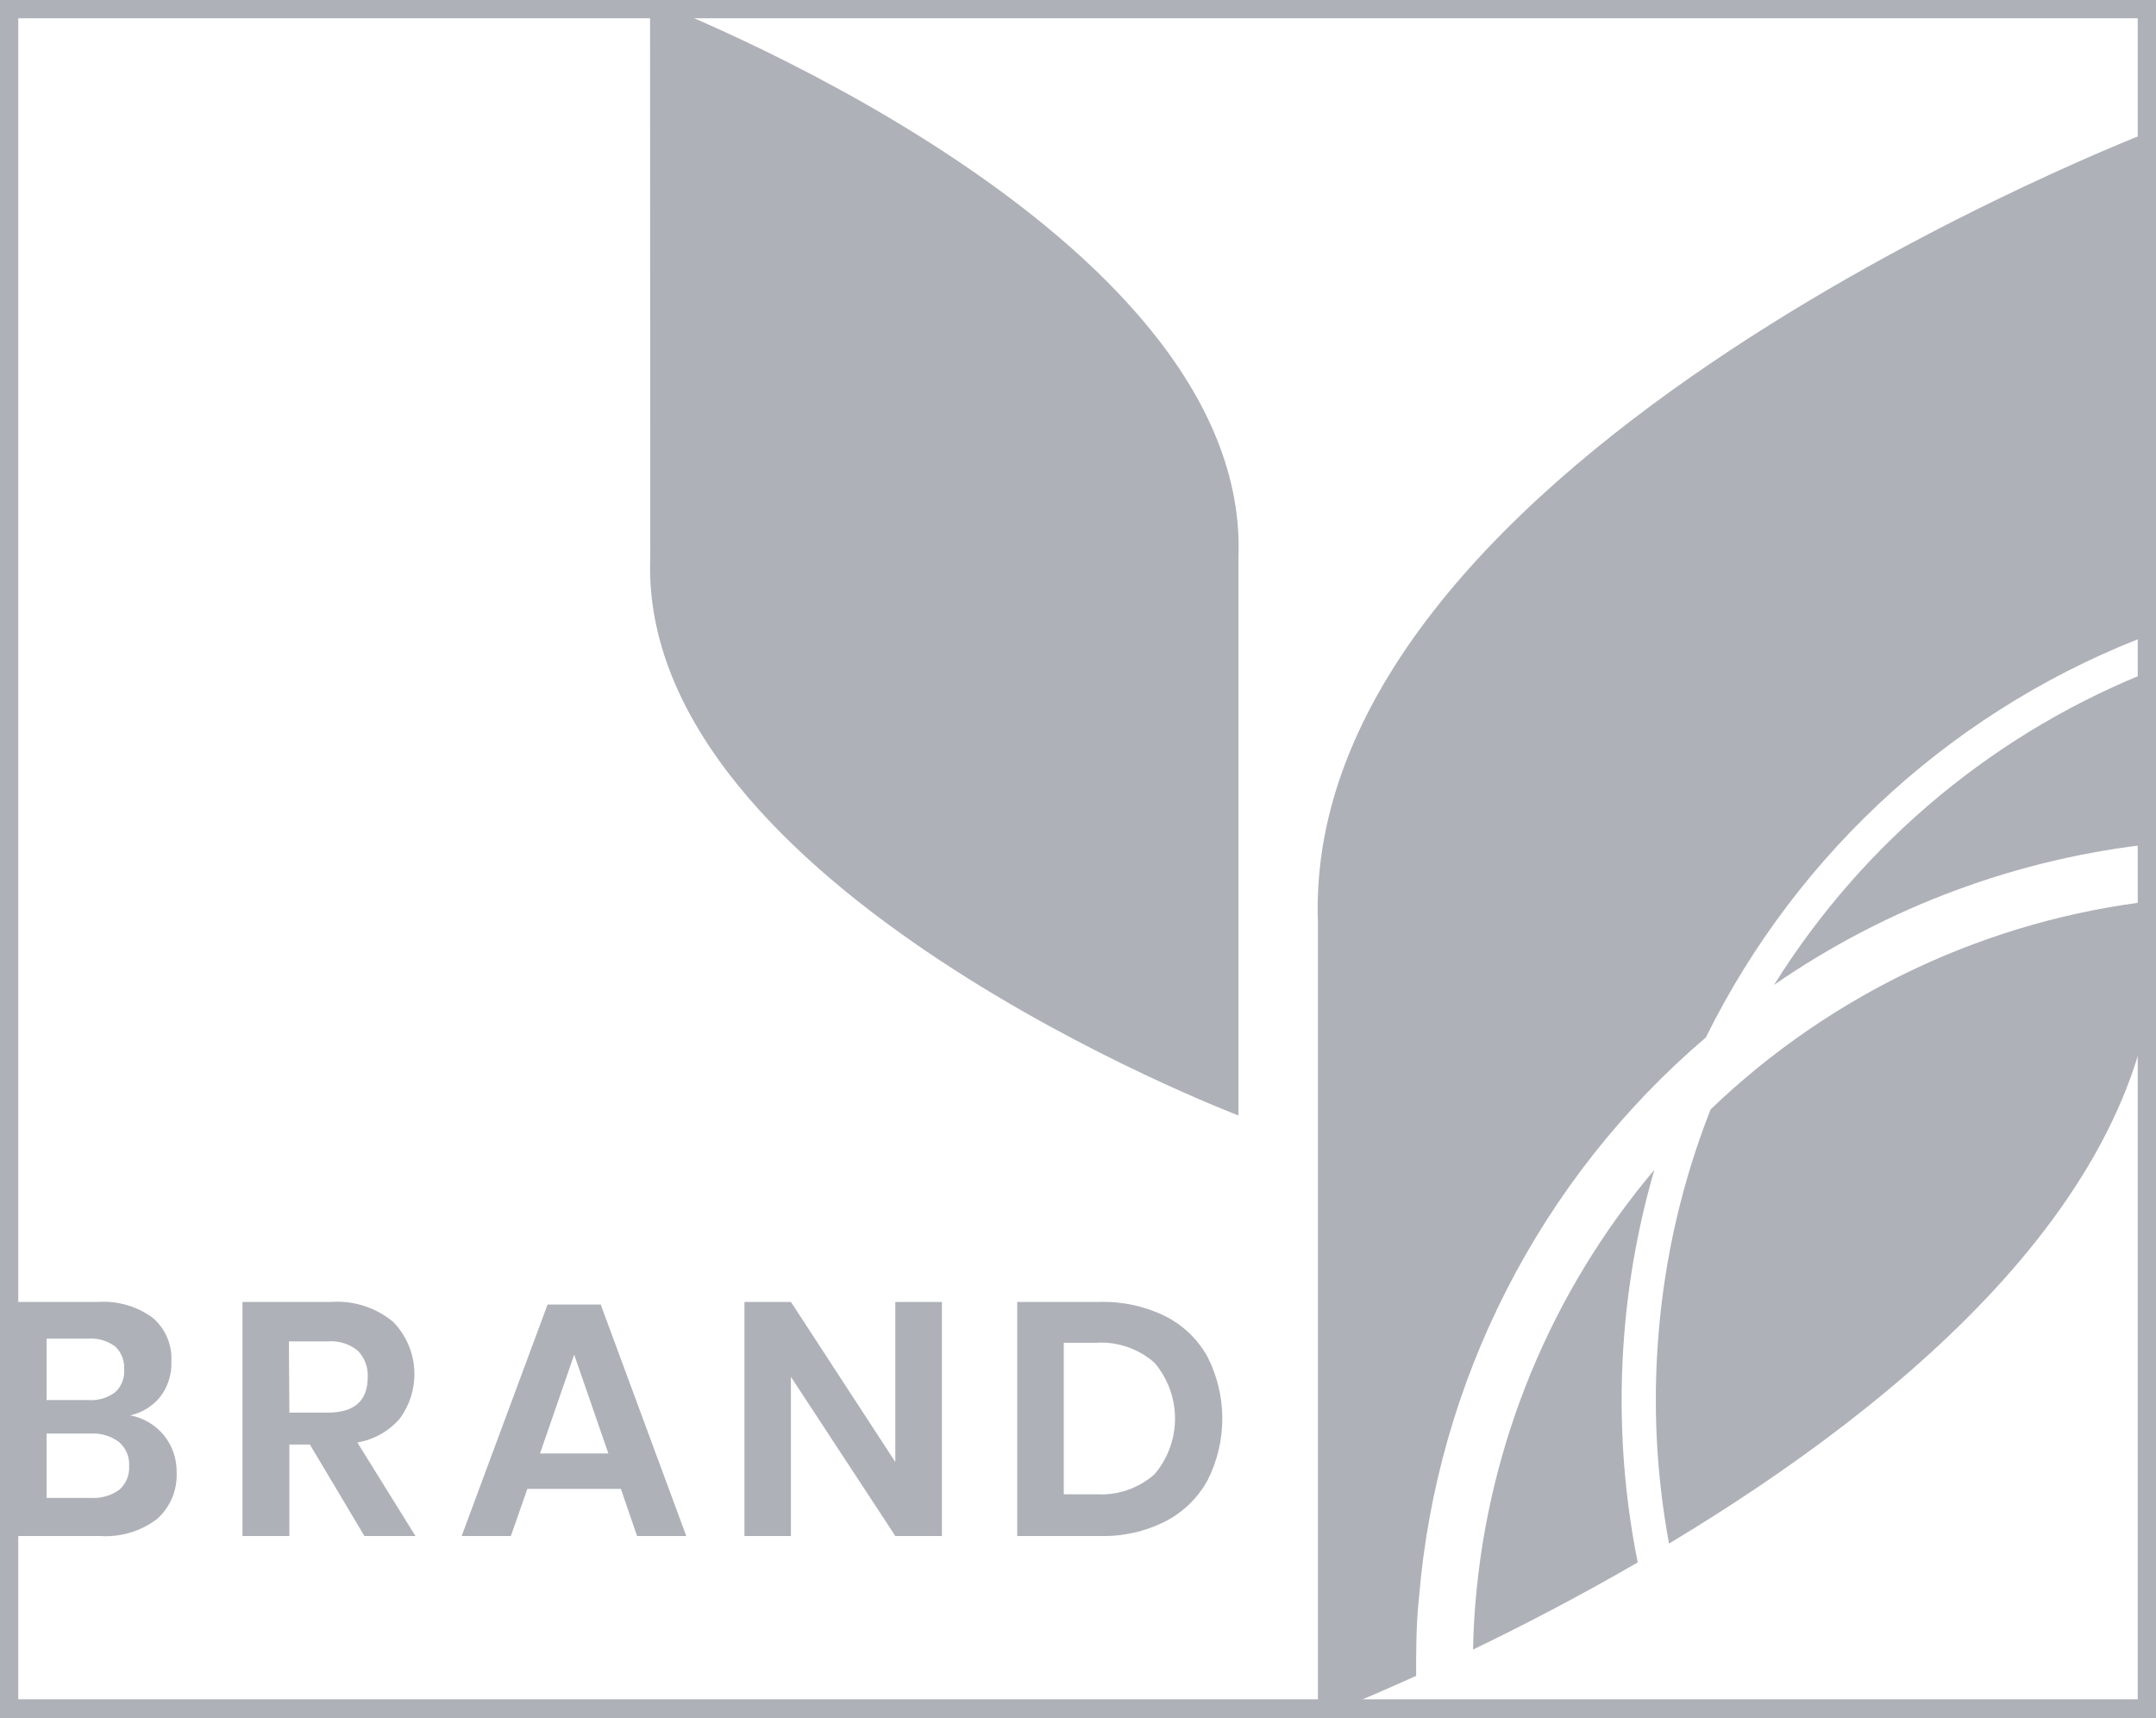
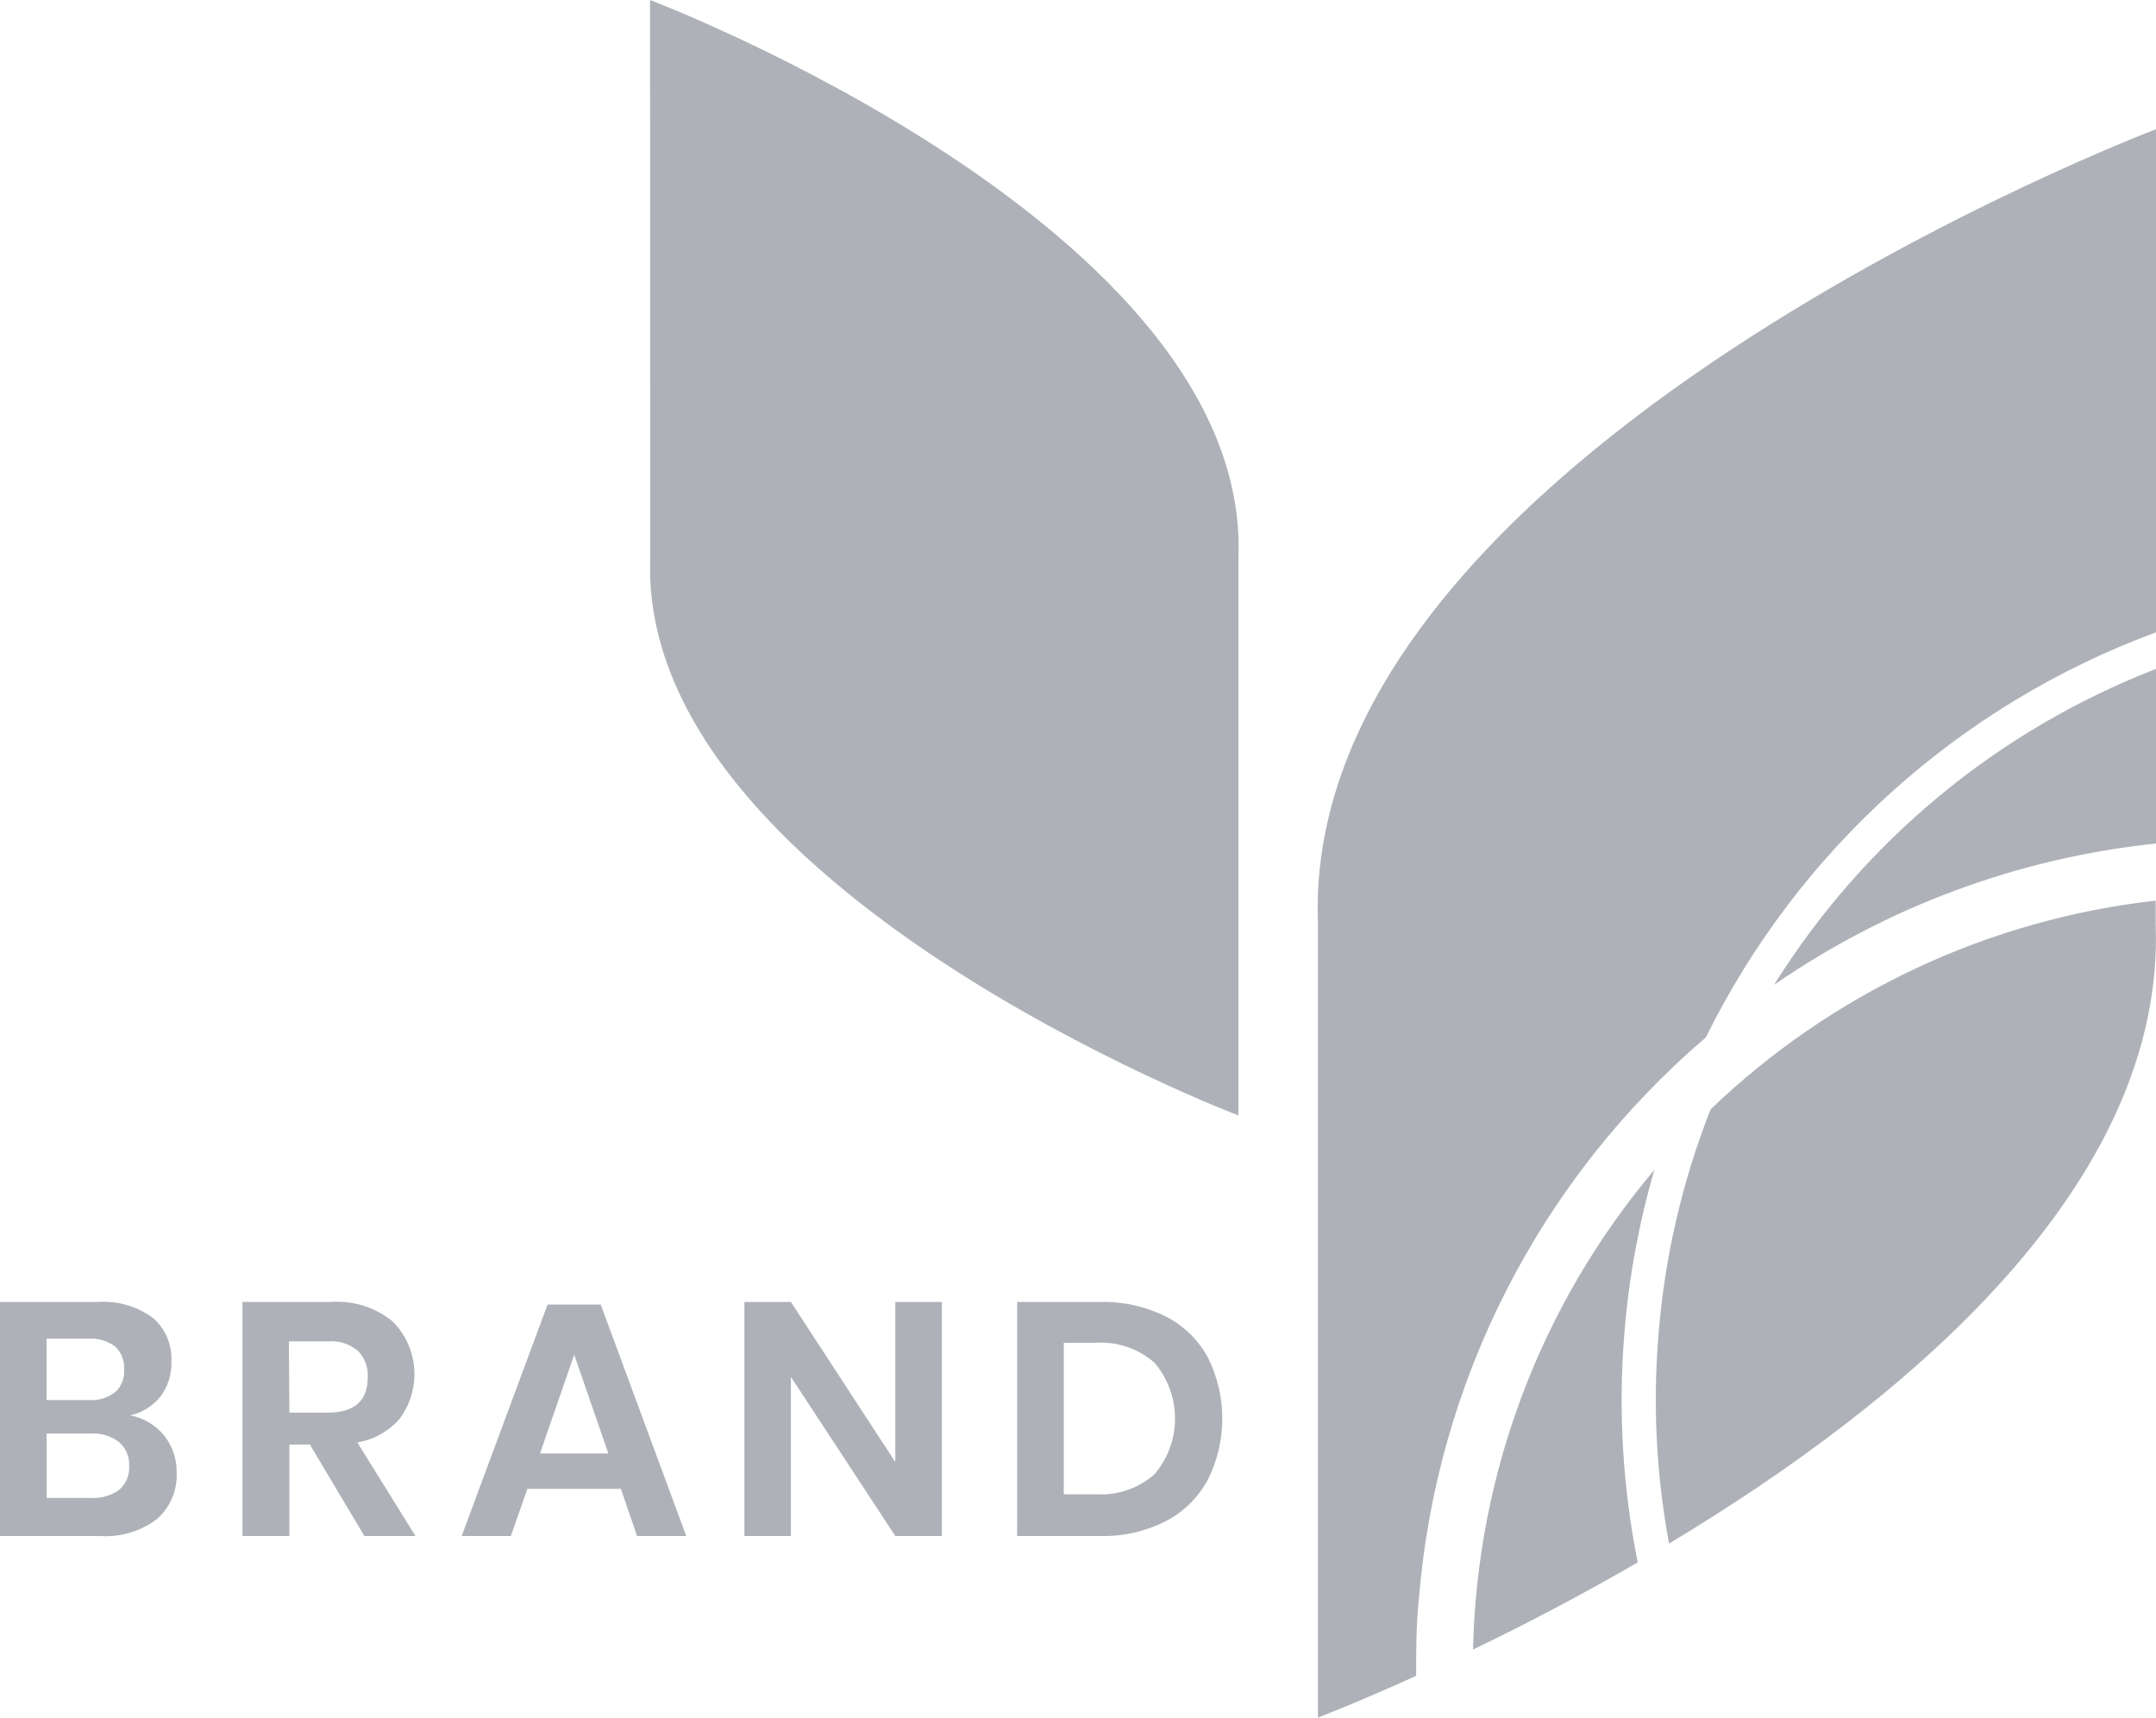
- <svg xmlns="http://www.w3.org/2000/svg" width="59" height="47" viewBox="0 0 59 47" fill="none">
-   <path d="M4.488 39.278C4.718 39.563 4.84 39.921 4.834 40.288C4.845 40.528 4.803 40.767 4.71 40.988C4.618 41.209 4.477 41.406 4.298 41.565C3.851 41.904 3.298 42.069 2.739 42.031H0V35.626H2.683C3.213 35.591 3.738 35.741 4.17 36.052C4.343 36.197 4.48 36.381 4.571 36.589C4.661 36.797 4.702 37.023 4.69 37.25C4.706 37.603 4.595 37.951 4.379 38.23C4.17 38.484 3.883 38.66 3.562 38.73C3.925 38.797 4.254 38.991 4.488 39.278ZM1.275 38.311H2.421C2.682 38.33 2.941 38.255 3.151 38.098C3.237 38.02 3.304 37.922 3.346 37.814C3.389 37.706 3.406 37.589 3.397 37.472C3.405 37.356 3.387 37.24 3.345 37.132C3.303 37.024 3.238 36.926 3.154 36.846C2.938 36.685 2.671 36.609 2.403 36.631H1.275V38.311ZM3.263 40.767C3.355 40.687 3.427 40.586 3.474 40.474C3.521 40.361 3.542 40.238 3.534 40.116C3.541 39.993 3.52 39.869 3.472 39.755C3.423 39.641 3.35 39.54 3.257 39.459C3.032 39.292 2.756 39.21 2.478 39.228H1.275V40.989H2.493C2.767 41.005 3.039 40.927 3.263 40.767Z" fill="#AFB1B8" />
-   <path d="M9.972 42.031L8.48 39.528H7.919V42.031H6.635V35.626H9.066C9.678 35.583 10.284 35.778 10.758 36.171C11.098 36.518 11.303 36.976 11.336 37.462C11.369 37.948 11.228 38.43 10.938 38.821C10.639 39.166 10.229 39.396 9.779 39.472L11.369 42.031H9.972ZM7.919 38.655H8.969C9.698 38.655 10.063 38.332 10.063 37.685C10.07 37.553 10.05 37.421 10.004 37.297C9.958 37.173 9.887 37.06 9.795 36.965C9.564 36.773 9.268 36.68 8.969 36.706H7.906L7.919 38.655Z" fill="#AFB1B8" />
-   <path d="M16.991 40.742H14.432L13.98 42.031H12.634L14.984 35.698H16.439L18.78 42.031H17.433L16.991 40.742ZM16.648 39.772L15.713 37.069L14.778 39.772H16.648Z" fill="#AFB1B8" />
-   <path d="M25.776 42.031H24.501L21.644 37.676V42.031H20.372V35.626H21.644L24.501 40.007V35.626H25.776V42.031Z" fill="#AFB1B8" />
-   <path d="M33.05 40.498C32.786 40.982 32.385 41.375 31.897 41.628C31.342 41.909 30.726 42.048 30.105 42.031H27.836V35.626H30.105C30.725 35.61 31.34 35.745 31.897 36.021C32.385 36.267 32.786 36.657 33.05 37.138C33.312 37.658 33.449 38.234 33.449 38.818C33.449 39.402 33.312 39.977 33.05 40.498ZM31.591 40.345C31.955 39.919 32.155 39.377 32.155 38.816C32.155 38.255 31.955 37.713 31.591 37.288C31.151 36.902 30.578 36.707 29.996 36.743H29.111V40.889H29.996C30.578 40.926 31.151 40.73 31.591 40.345Z" fill="#AFB1B8" />
-   <path d="M17.789 0C17.789 0 34.24 6.236 33.891 15.26V30.523C33.891 30.523 17.452 24.284 17.795 15.26L17.789 0Z" fill="#AFB1B8" />
-   <path d="M48.548 26.95C51.655 24.803 55.248 23.473 59 23.082V18.304C54.677 19.977 51.01 23.01 48.548 26.95Z" fill="#AFB1B8" />
-   <path d="M46.681 28.389C49.224 23.248 53.633 19.28 59 17.303V3.536C59 3.536 35.571 12.419 36.066 25.269V47C36.066 47 37.11 46.602 38.753 45.858C38.753 45.163 38.753 44.462 38.828 43.758C39.312 37.792 42.137 32.264 46.681 28.389Z" fill="#AFB1B8" />
-   <path d="M44.453 36.462C44.576 34.955 44.85 33.464 45.272 32.012C42.443 35.359 40.73 39.512 40.373 43.887C40.339 44.3 40.32 44.713 40.311 45.138C41.642 44.497 43.19 43.696 44.817 42.754C44.402 40.684 44.279 38.566 44.453 36.462Z" fill="#AFB1B8" />
-   <path d="M45.384 36.54C45.228 38.444 45.326 40.36 45.674 42.238C52.075 38.392 59.268 32.45 58.991 25.269V24.644C54.417 25.157 50.138 27.165 46.812 30.357C46.033 32.335 45.552 34.419 45.384 36.54Z" fill="#AFB1B8" />
-   <rect width="59" height="47" stroke="#AFB1B8" />
+ <svg xmlns="http://www.w3.org/2000/svg" width="59" height="47" fill="none">
+   <path d="M4.488 39.278c.23.285.352.643.346 1.01a1.604 1.604 0 01-.536 1.277c-.447.339-1 .504-1.559.466H0v-6.405h2.683a2.284 2.284 0 011.487.426 1.464 1.464 0 01.52 1.198c.016.353-.095.7-.311.98-.209.254-.496.43-.817.5.363.067.692.26.926.548zm-3.213-.967H2.42c.261.02.52-.056.73-.213a.761.761 0 00.246-.626.788.788 0 00-.243-.625 1.106 1.106 0 00-.751-.216H1.275v1.68zm1.988 2.456a.796.796 0 00.271-.65.81.81 0 00-.277-.658 1.18 1.18 0 00-.78-.231H1.276v1.761h1.218c.274.016.546-.062.77-.222zM9.972 42.031L8.48 39.528h-.561v2.503H6.635v-6.405h2.43a2.39 2.39 0 011.693.545 2.047 2.047 0 01.18 2.65c-.3.345-.709.575-1.159.65l1.59 2.56H9.972zM7.92 38.655h1.05c.73 0 1.094-.323 1.094-.97a.956.956 0 00-.268-.72 1.135 1.135 0 00-.826-.26H7.906l.013 1.95zM16.99 40.742h-2.558l-.452 1.29h-1.346l2.35-6.334h1.455l2.34 6.333h-1.346l-.442-1.289zm-.342-.97l-.935-2.703-.935 2.703h1.87zM25.776 42.031H24.5l-2.857-4.355v4.355h-1.272v-6.405h1.272l2.857 4.38v-4.38h1.275v6.405zM33.05 40.498a2.757 2.757 0 01-1.153 1.13c-.555.281-1.17.42-1.792.403h-2.27v-6.405h2.27a3.816 3.816 0 011.792.395c.488.246.89.636 1.153 1.117a3.735 3.735 0 010 3.36zm-1.459-.153a2.352 2.352 0 000-3.057 2.21 2.21 0 00-1.595-.545h-.885v4.146h.885a2.21 2.21 0 001.595-.544zM17.789 0S34.24 6.236 33.89 15.26v15.263s-16.439-6.24-16.096-15.263L17.789 0zM48.548 26.95A22.486 22.486 0 0159 23.082v-4.778a21.467 21.467 0 00-10.452 8.646z" fill="#AFB1B8" />
+   <path d="M46.68 28.389A22.382 22.382 0 0159 17.303V3.536s-23.43 8.883-22.934 21.733V47s1.044-.397 2.687-1.142c0-.695 0-1.395.075-2.1A22.606 22.606 0 0146.68 28.39z" fill="#AFB1B8" />
+   <path d="M44.453 36.462c.123-1.507.397-2.998.82-4.45a21.04 21.04 0 00-4.962 13.126 68.003 68.003 0 004.506-2.384 22.577 22.577 0 01-.364-6.292zM45.384 36.54a21.585 21.585 0 00.29 5.698c6.401-3.846 13.594-9.788 13.317-16.968v-.626a20.972 20.972 0 00-12.18 5.713 21.496 21.496 0 00-1.427 6.183z" fill="#AFB1B8" />
</svg>
